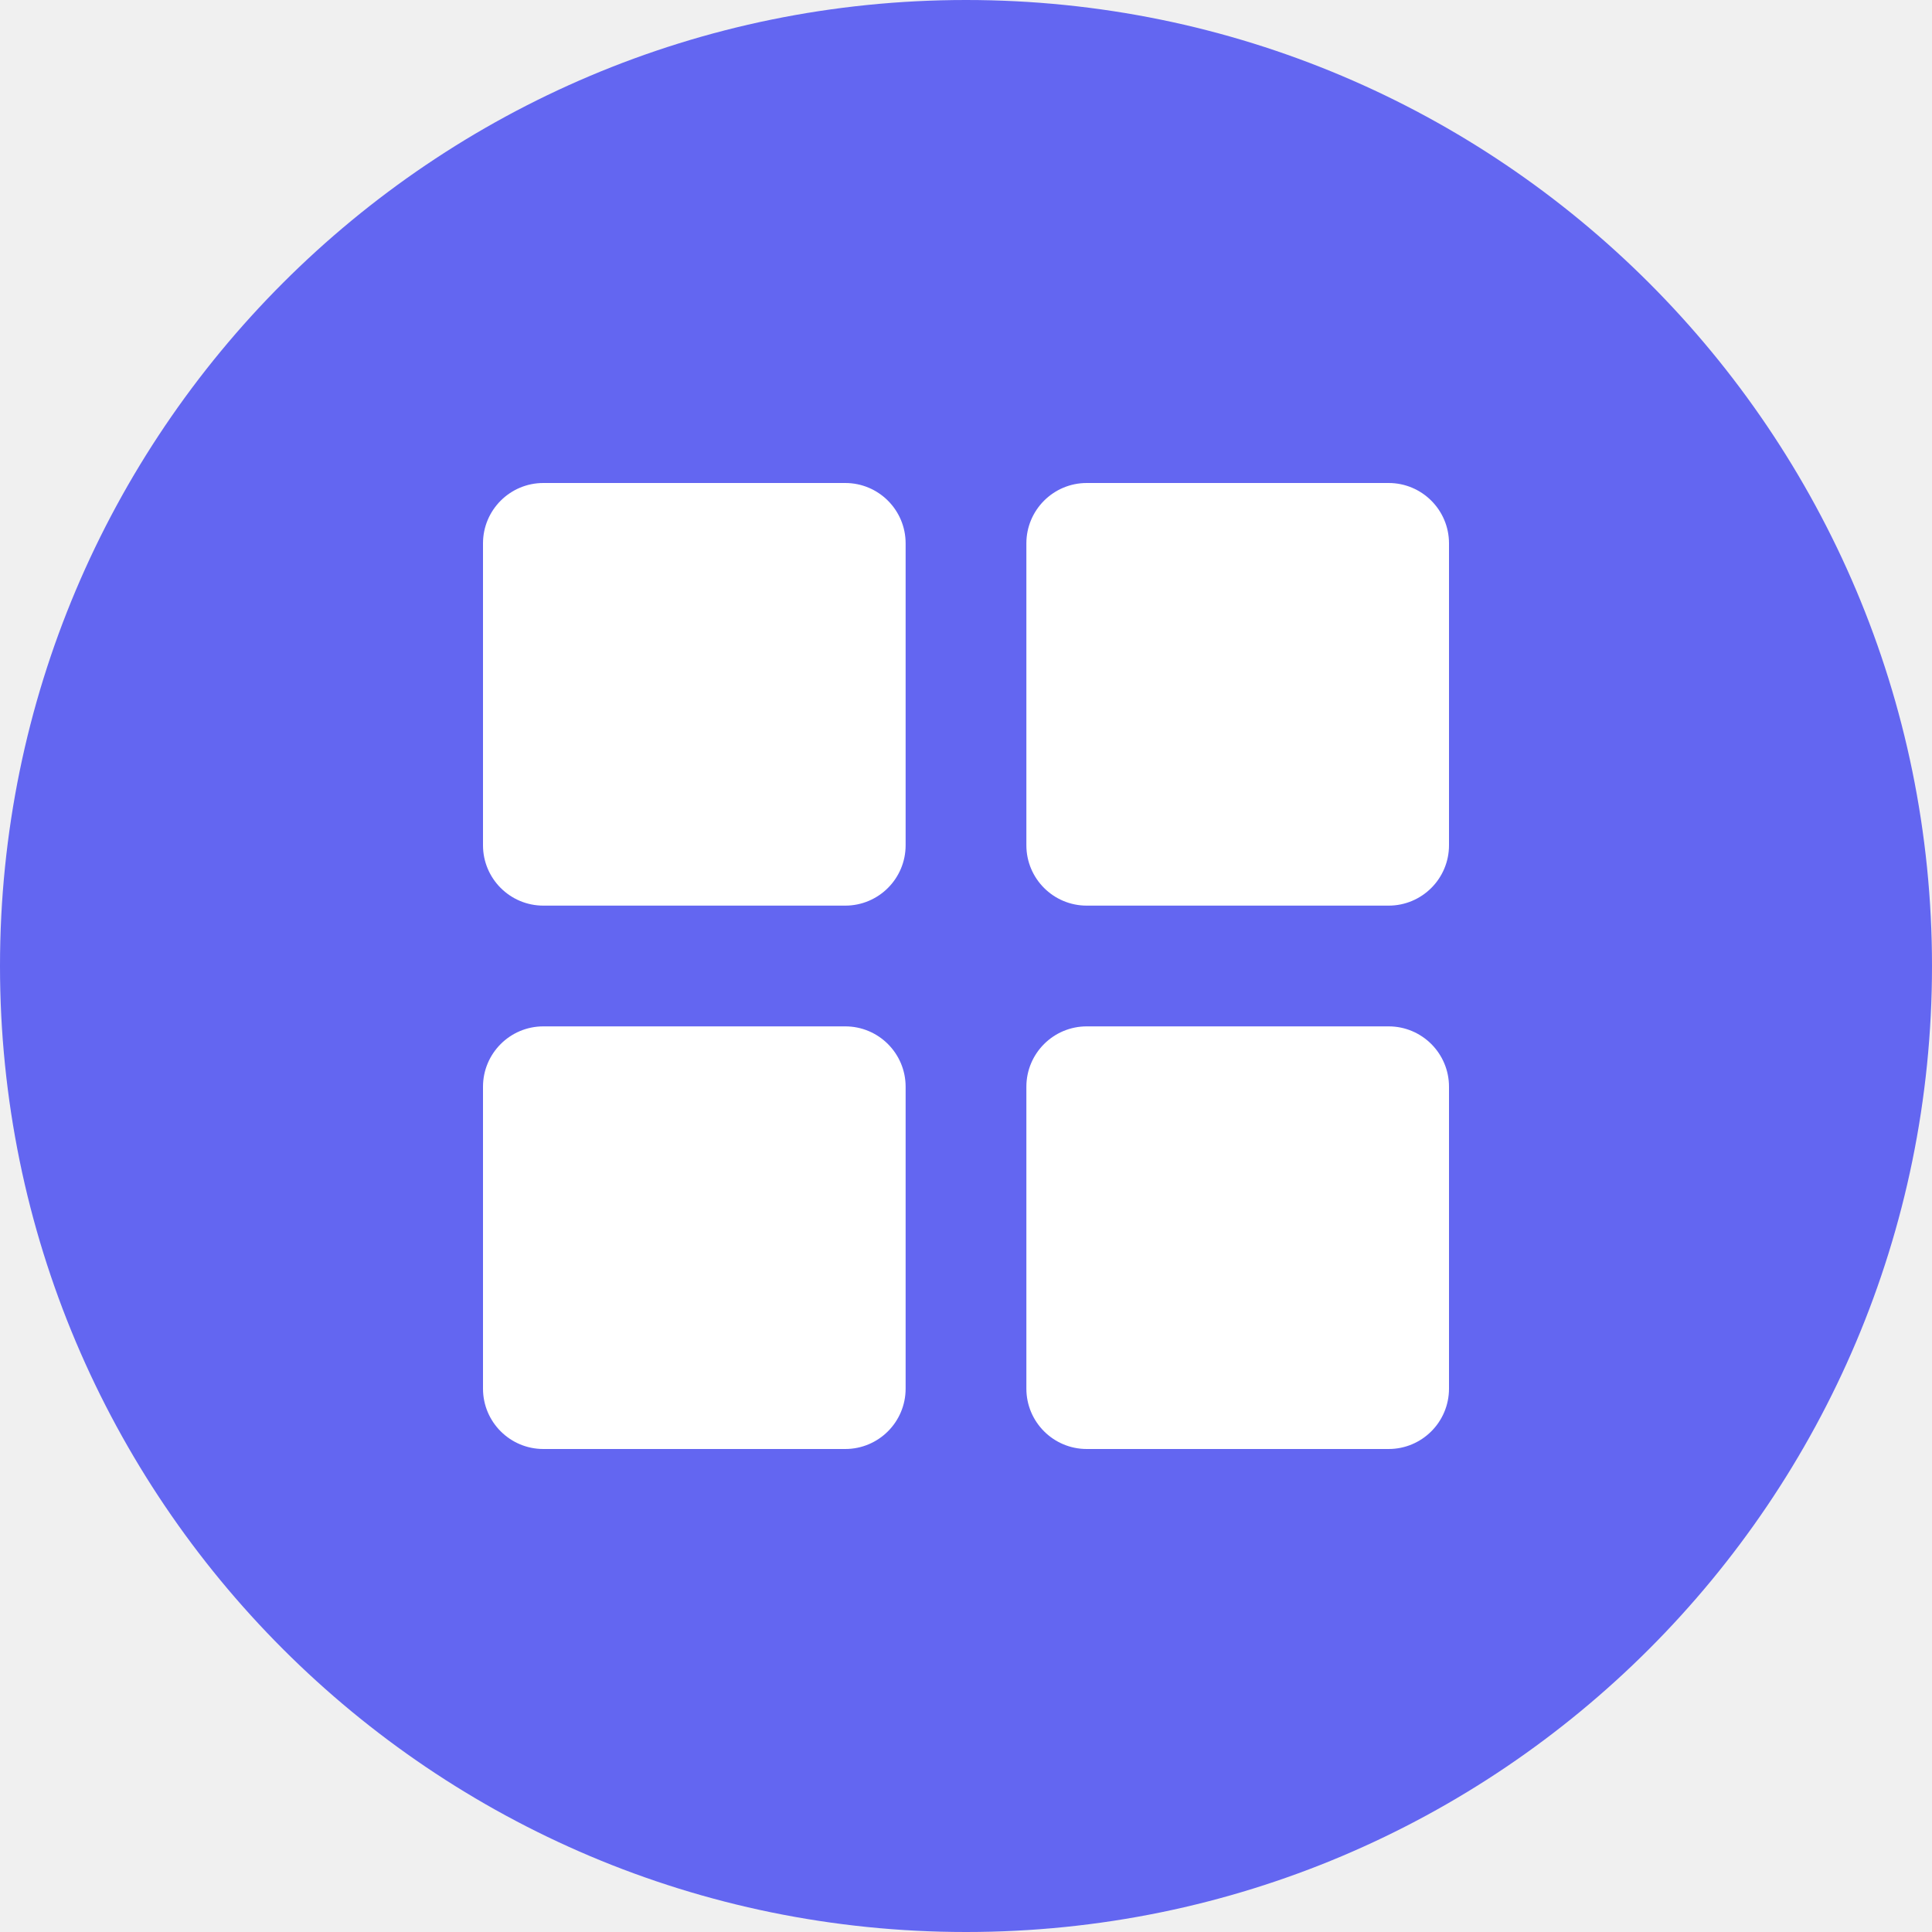
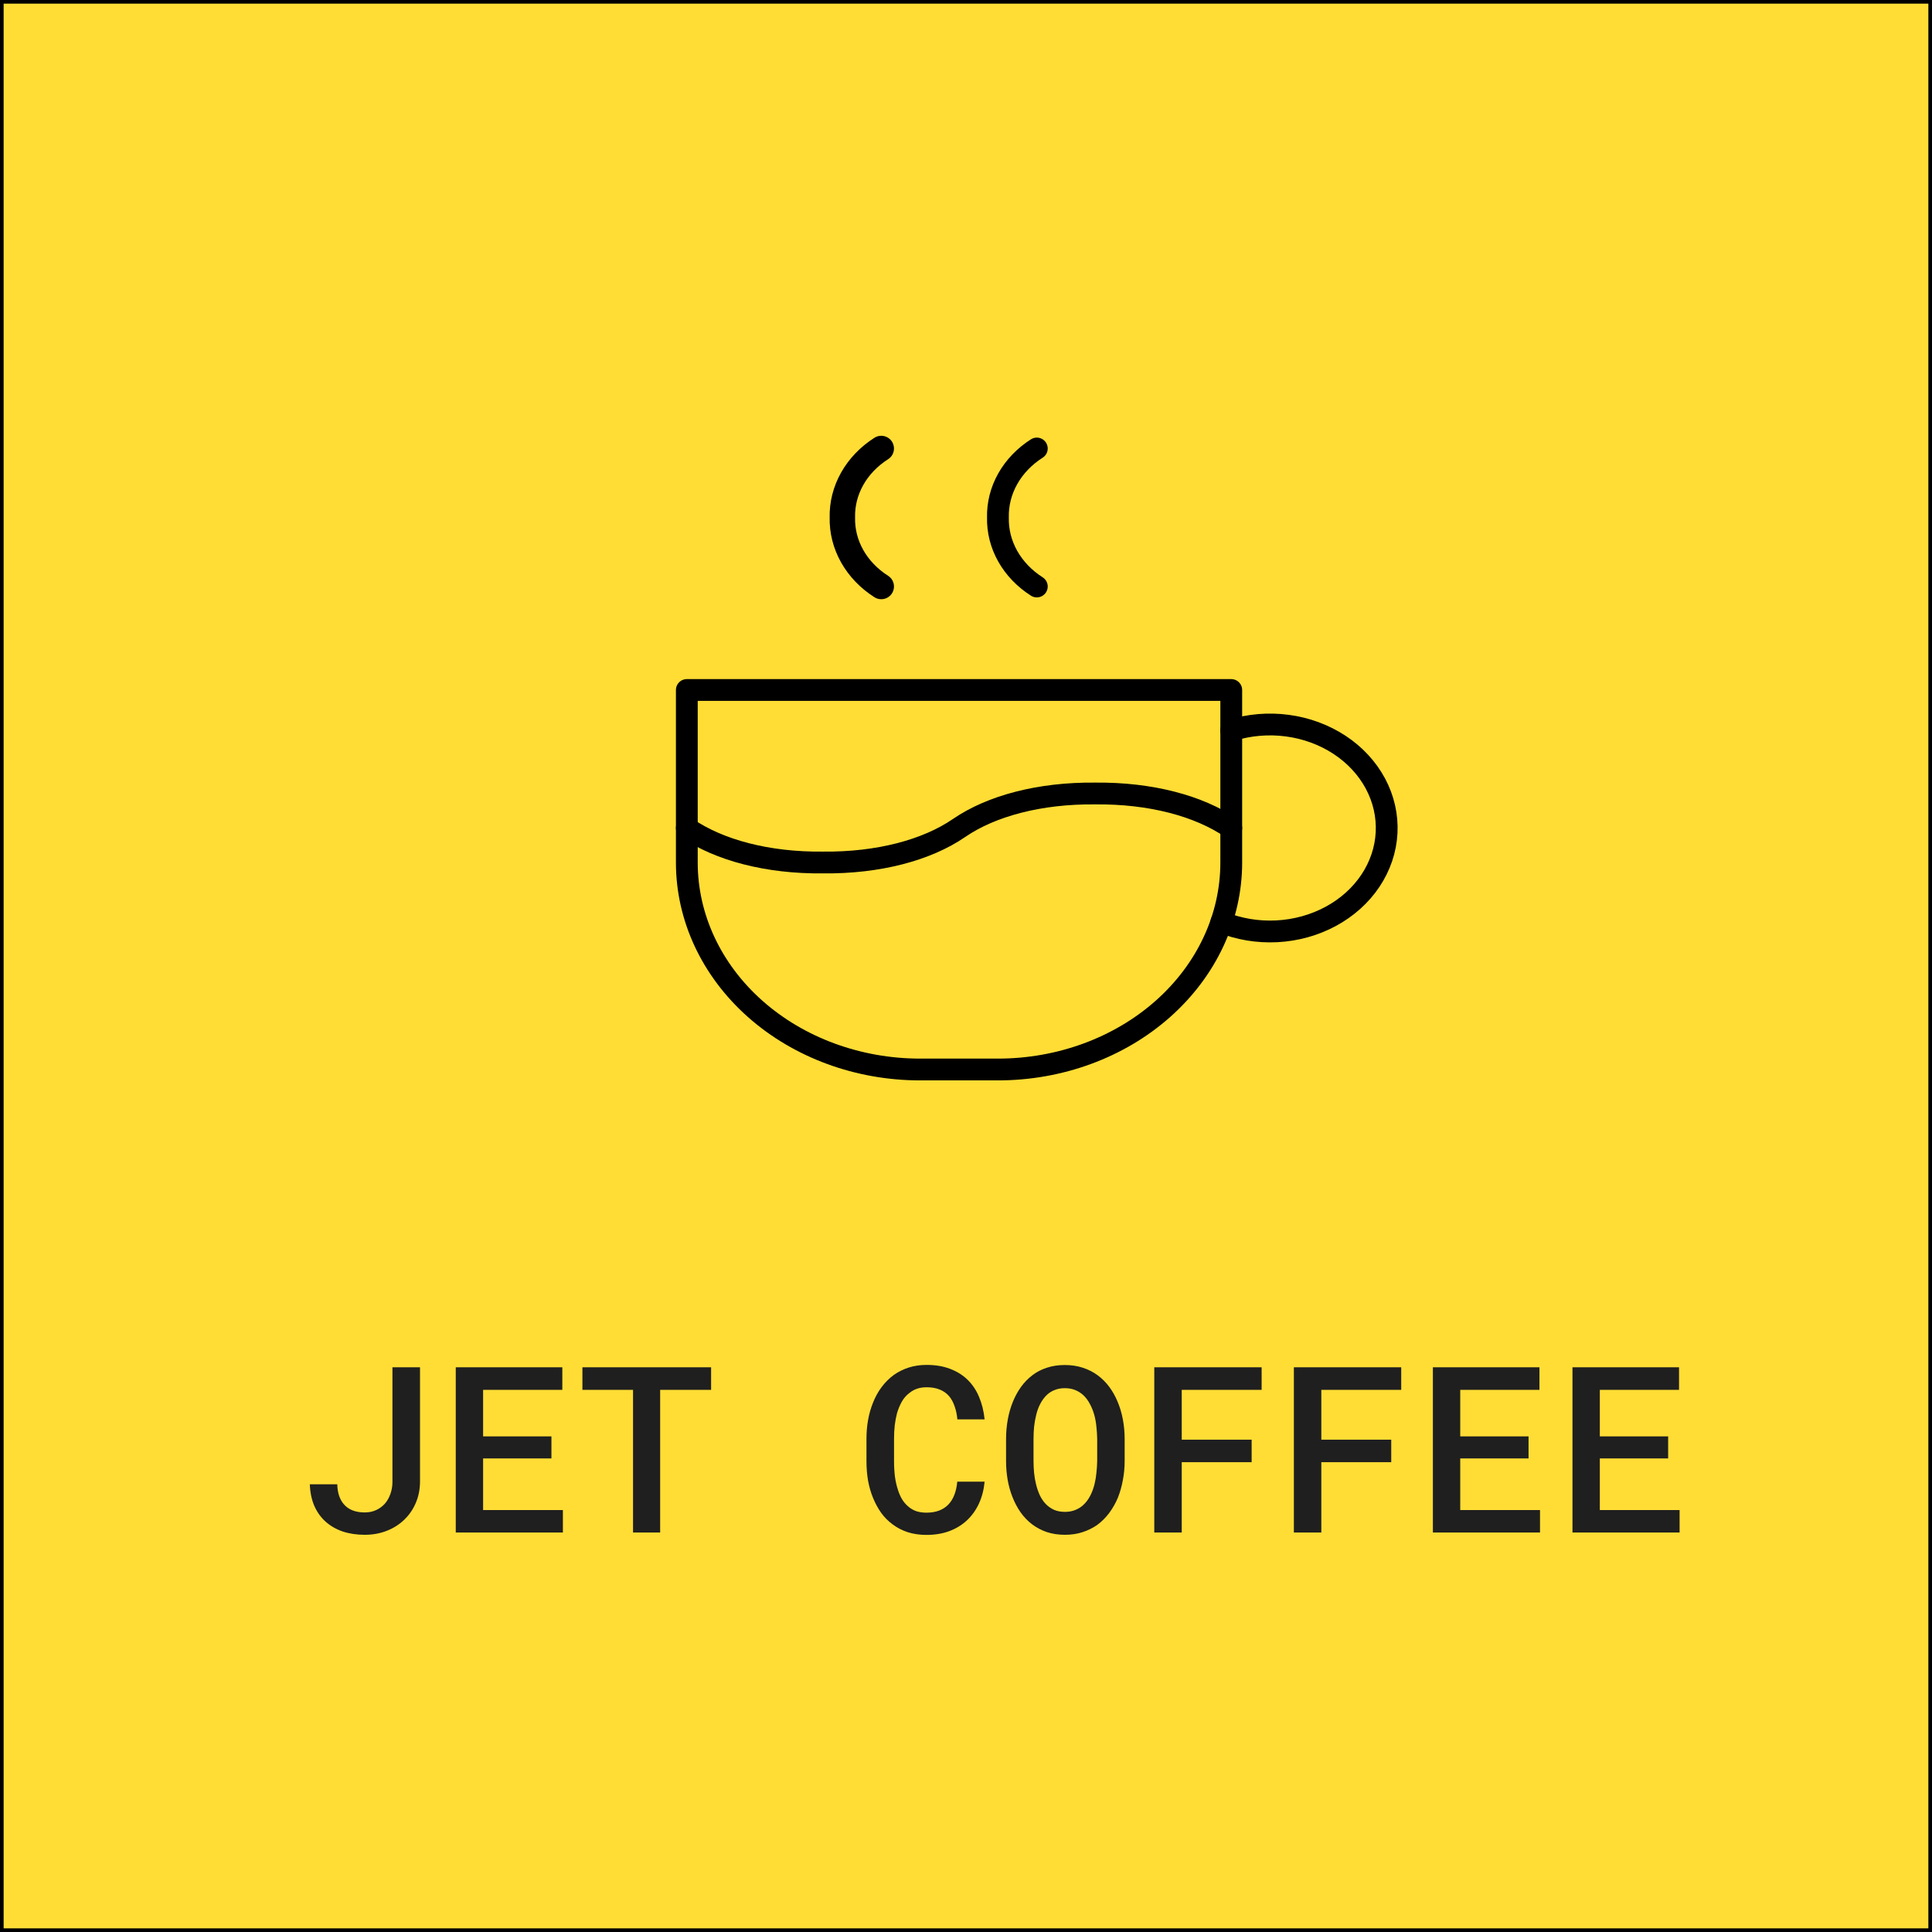
- <svg xmlns="http://www.w3.org/2000/svg" width="32" height="32" viewBox="0 0 32 32">
-   <circle cx="16" cy="16" r="16" fill="rgb(99 102 241)" />
-   <rect x="8" y="8" width="7" height="7" rx="1" fill="white" />
-   <rect x="17" y="8" width="7" height="7" rx="1" fill="white" />
-   <rect x="8" y="17" width="7" height="7" rx="1" fill="white" />
-   <rect x="17" y="17" width="7" height="7" rx="1" fill="white" />
+ <svg xmlns="http://www.w3.org/2000/svg" width="532" height="532" viewBox="0 0 532 532" fill="none">
+   <rect x="0.5" y="0.5" width="531" height="531" fill="#FFDD35" />
+   <rect x="0.5" y="0.5" width="531" height="531" stroke="black" />
+   <path d="M108.062 376.5H115.656V408.094C115.635 410.219 115.229 412.177 114.438 413.969C113.667 415.74 112.594 417.271 111.219 418.562C109.865 419.854 108.26 420.854 106.406 421.562C104.573 422.271 102.583 422.625 100.438 422.625C98.229 422.625 96.208 422.323 94.375 421.719C92.562 421.094 91 420.198 89.688 419.031C88.375 417.865 87.333 416.417 86.562 414.688C85.812 412.958 85.396 410.969 85.312 408.719H92.875C92.896 409.885 93.062 410.938 93.375 411.875C93.688 412.792 94.125 413.573 94.688 414.219C95.333 414.969 96.135 415.531 97.094 415.906C98.052 416.281 99.167 416.469 100.438 416.469C101.604 416.469 102.656 416.25 103.594 415.812C104.531 415.375 105.333 414.781 106 414.031C106.646 413.281 107.146 412.396 107.5 411.375C107.875 410.333 108.062 409.24 108.062 408.094V376.5ZM151.844 401.594H133.031V415.812H155V422H125.5V376.5H154.844V382.719H133.031V395.531H151.844V401.594ZM195.812 382.719H181.781V422H174.312V382.719H160.375V376.5H195.812V382.719ZM271.125 408C270.917 410.208 270.396 412.219 269.562 414.031C268.729 415.823 267.635 417.354 266.281 418.625C264.906 419.917 263.271 420.917 261.375 421.625C259.5 422.312 257.417 422.656 255.125 422.656C253.25 422.656 251.521 422.406 249.938 421.906C248.375 421.385 246.979 420.656 245.75 419.719C244.562 418.844 243.521 417.792 242.625 416.562C241.75 415.312 241.01 413.948 240.406 412.469C239.802 411.01 239.344 409.427 239.031 407.719C238.74 406.01 238.594 404.229 238.594 402.375V396.156C238.594 394.385 238.74 392.677 239.031 391.031C239.323 389.385 239.76 387.833 240.344 386.375C240.969 384.75 241.771 383.281 242.75 381.969C243.75 380.635 244.896 379.5 246.188 378.562C247.417 377.708 248.771 377.042 250.25 376.562C251.75 376.083 253.385 375.844 255.156 375.844C257.552 375.844 259.688 376.198 261.562 376.906C263.458 377.615 265.073 378.615 266.406 379.906C267.76 381.219 268.823 382.802 269.594 384.656C270.385 386.51 270.896 388.573 271.125 390.844H263.625C263.5 389.49 263.24 388.271 262.844 387.188C262.469 386.083 261.948 385.146 261.281 384.375C260.594 383.604 259.75 383.021 258.75 382.625C257.75 382.208 256.552 382 255.156 382C254.177 382 253.292 382.135 252.5 382.406C251.729 382.677 251.042 383.062 250.438 383.562C249.604 384.167 248.906 384.958 248.344 385.938C247.802 386.896 247.354 387.969 247 389.156C246.729 390.198 246.521 391.312 246.375 392.5C246.25 393.667 246.188 394.865 246.188 396.094V402.375C246.188 403.896 246.271 405.323 246.438 406.656C246.625 407.99 246.906 409.208 247.281 410.312C247.573 411.229 247.938 412.062 248.375 412.812C248.833 413.562 249.375 414.208 250 414.75C250.646 415.333 251.385 415.781 252.219 416.094C253.073 416.385 254.042 416.531 255.125 416.531C256.417 416.531 257.562 416.344 258.562 415.969C259.562 415.594 260.417 415.042 261.125 414.312C261.812 413.604 262.365 412.719 262.781 411.656C263.198 410.594 263.469 409.375 263.594 408H271.125ZM309.688 402.281C309.688 404.115 309.521 405.885 309.188 407.594C308.875 409.302 308.417 410.917 307.812 412.438C307.167 413.958 306.365 415.365 305.406 416.656C304.448 417.927 303.344 419.021 302.094 419.938C300.885 420.771 299.542 421.427 298.062 421.906C296.604 422.385 295 422.625 293.25 422.625C291.438 422.625 289.771 422.375 288.25 421.875C286.75 421.354 285.406 420.646 284.219 419.75C283.01 418.833 281.948 417.729 281.031 416.438C280.135 415.146 279.385 413.729 278.781 412.188C278.198 410.708 277.76 409.135 277.469 407.469C277.177 405.781 277.031 404.052 277.031 402.281V396.281C277.031 394.427 277.188 392.635 277.5 390.906C277.812 389.177 278.281 387.542 278.906 386C279.51 384.521 280.25 383.167 281.125 381.938C282.021 380.688 283.073 379.604 284.281 378.688C285.448 377.792 286.771 377.104 288.25 376.625C289.75 376.125 291.396 375.875 293.188 375.875C295 375.875 296.667 376.125 298.188 376.625C299.708 377.125 301.073 377.823 302.281 378.719C303.49 379.615 304.542 380.667 305.438 381.875C306.333 383.083 307.083 384.406 307.688 385.844C308.354 387.385 308.854 389.042 309.188 390.812C309.521 392.562 309.688 394.385 309.688 396.281V402.281ZM302.125 396.219C302.104 395.073 302.031 393.948 301.906 392.844C301.802 391.74 301.615 390.688 301.344 389.688C301.031 388.542 300.615 387.5 300.094 386.562C299.594 385.604 298.979 384.792 298.25 384.125C297.604 383.542 296.865 383.083 296.031 382.75C295.198 382.417 294.25 382.25 293.188 382.25C292.167 382.25 291.25 382.417 290.438 382.75C289.625 383.062 288.917 383.5 288.312 384.062C287.583 384.75 286.969 385.573 286.469 386.531C285.969 387.469 285.583 388.521 285.312 389.688C285.062 390.688 284.875 391.75 284.75 392.875C284.646 393.979 284.594 395.094 284.594 396.219V402.281C284.594 403.385 284.646 404.479 284.75 405.562C284.854 406.646 285.031 407.688 285.281 408.688C285.552 409.812 285.917 410.865 286.375 411.844C286.854 412.802 287.427 413.615 288.094 414.281C288.74 414.906 289.479 415.406 290.312 415.781C291.167 416.135 292.146 416.312 293.25 416.312C294.312 416.312 295.271 416.135 296.125 415.781C297 415.427 297.75 414.948 298.375 414.344C299.104 413.656 299.708 412.844 300.188 411.906C300.688 410.948 301.083 409.896 301.375 408.75C301.625 407.75 301.802 406.708 301.906 405.625C302.031 404.521 302.104 403.406 302.125 402.281V396.219ZM344.656 402.625H325.406V422H317.844V376.5H347.406V382.719H325.406V396.438H344.656V402.625ZM383.094 402.625H363.844V422H356.281V376.5H385.844V382.719H363.844V396.438H383.094V402.625ZM420.906 401.594H402.094V415.812H424.062V422H394.562V376.5H423.906V382.719H402.094V395.531H420.906V401.594ZM459.344 401.594H440.531V415.812H462.5V422H433V376.5H462.344V382.719H440.531V395.531H459.344V401.594Z" fill="#1F1F1F" />
+   <g clip-path="url(#clip0_35_31)">
+     <path d="M189.125 228C198.013 234.099 211.366 237.662 226.604 237.5C241.842 237.662 255.195 234.099 264.083 228C272.971 221.901 286.325 218.339 301.563 218.5C316.8 218.339 330.154 221.901 339.042 228" stroke="black" stroke-width="6" stroke-linecap="round" stroke-linejoin="round" />
+     <path d="M242.667 123.5C239.278 125.658 236.532 128.516 234.666 131.826C232.801 135.136 231.871 138.8 231.959 142.5C231.871 146.2 232.801 149.864 234.666 153.174C236.532 156.484 239.278 159.342 242.667 161.5" stroke="black" stroke-width="7" stroke-linecap="round" stroke-linejoin="round" />
+     <path d="M285.5 123.5C282.111 125.658 279.365 128.516 277.499 131.826C275.634 135.136 274.704 138.8 274.792 142.5C274.704 146.2 275.634 149.864 277.499 153.174C279.365 156.484 282.111 159.342 285.5 161.5" stroke="black" stroke-width="6" stroke-linecap="round" stroke-linejoin="round" />
+     <path d="M189.125 190H339.042V237.5C339.042 252.617 332.272 267.116 320.223 277.805C308.174 288.495 291.832 294.5 274.792 294.5H253.375C236.335 294.5 219.993 288.495 207.943 277.805C195.894 267.116 189.125 252.617 189.125 237.5V190Z" stroke="black" stroke-width="6" stroke-linecap="round" stroke-linejoin="round" />
+     <path d="M336.321 253.897C341.104 255.845 346.352 256.721 351.605 256.447C356.858 256.174 361.955 254.76 366.448 252.33C370.941 249.899 374.692 246.527 377.372 242.509C380.051 238.491 381.578 233.951 381.816 229.288C382.054 224.624 380.998 219.98 378.739 215.763C376.481 211.547 373.089 207.887 368.863 205.106C364.637 202.325 359.705 200.507 354.501 199.813C349.297 199.119 343.981 199.569 339.02 201.125" stroke="black" stroke-width="6" stroke-linecap="round" stroke-linejoin="round" />
+   </g>
+   <defs>
+     <clipPath id="clip0_35_31">
+       <rect width="257" height="228" fill="white" transform="translate(157 95)" />
+     </clipPath>
+   </defs>
</svg>
